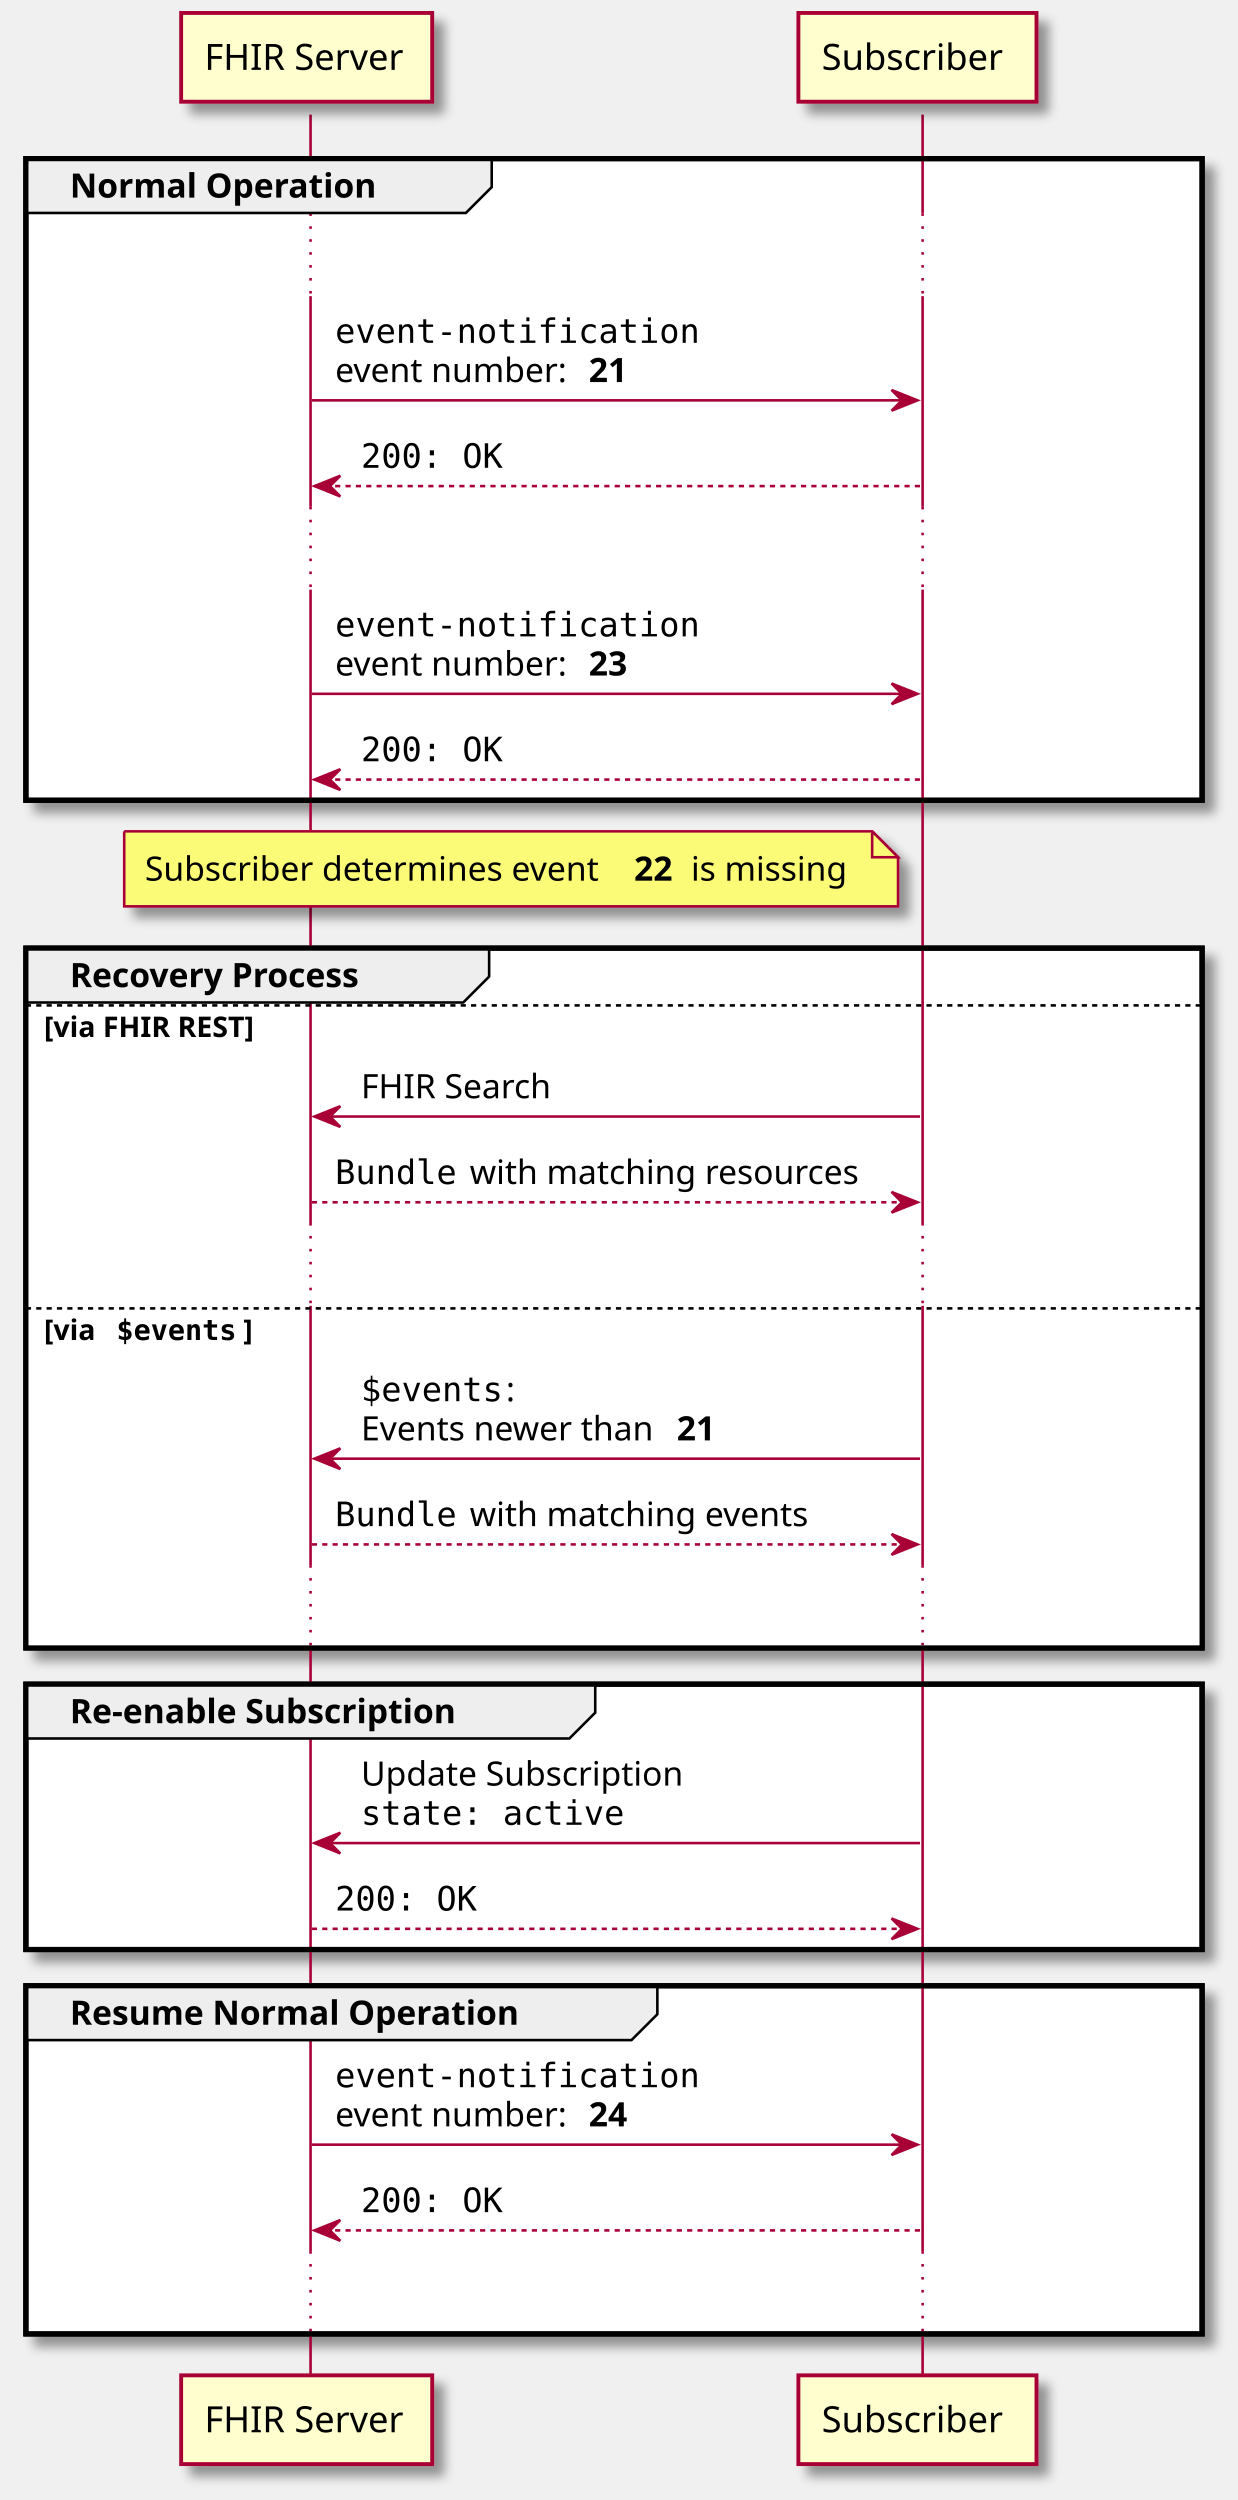
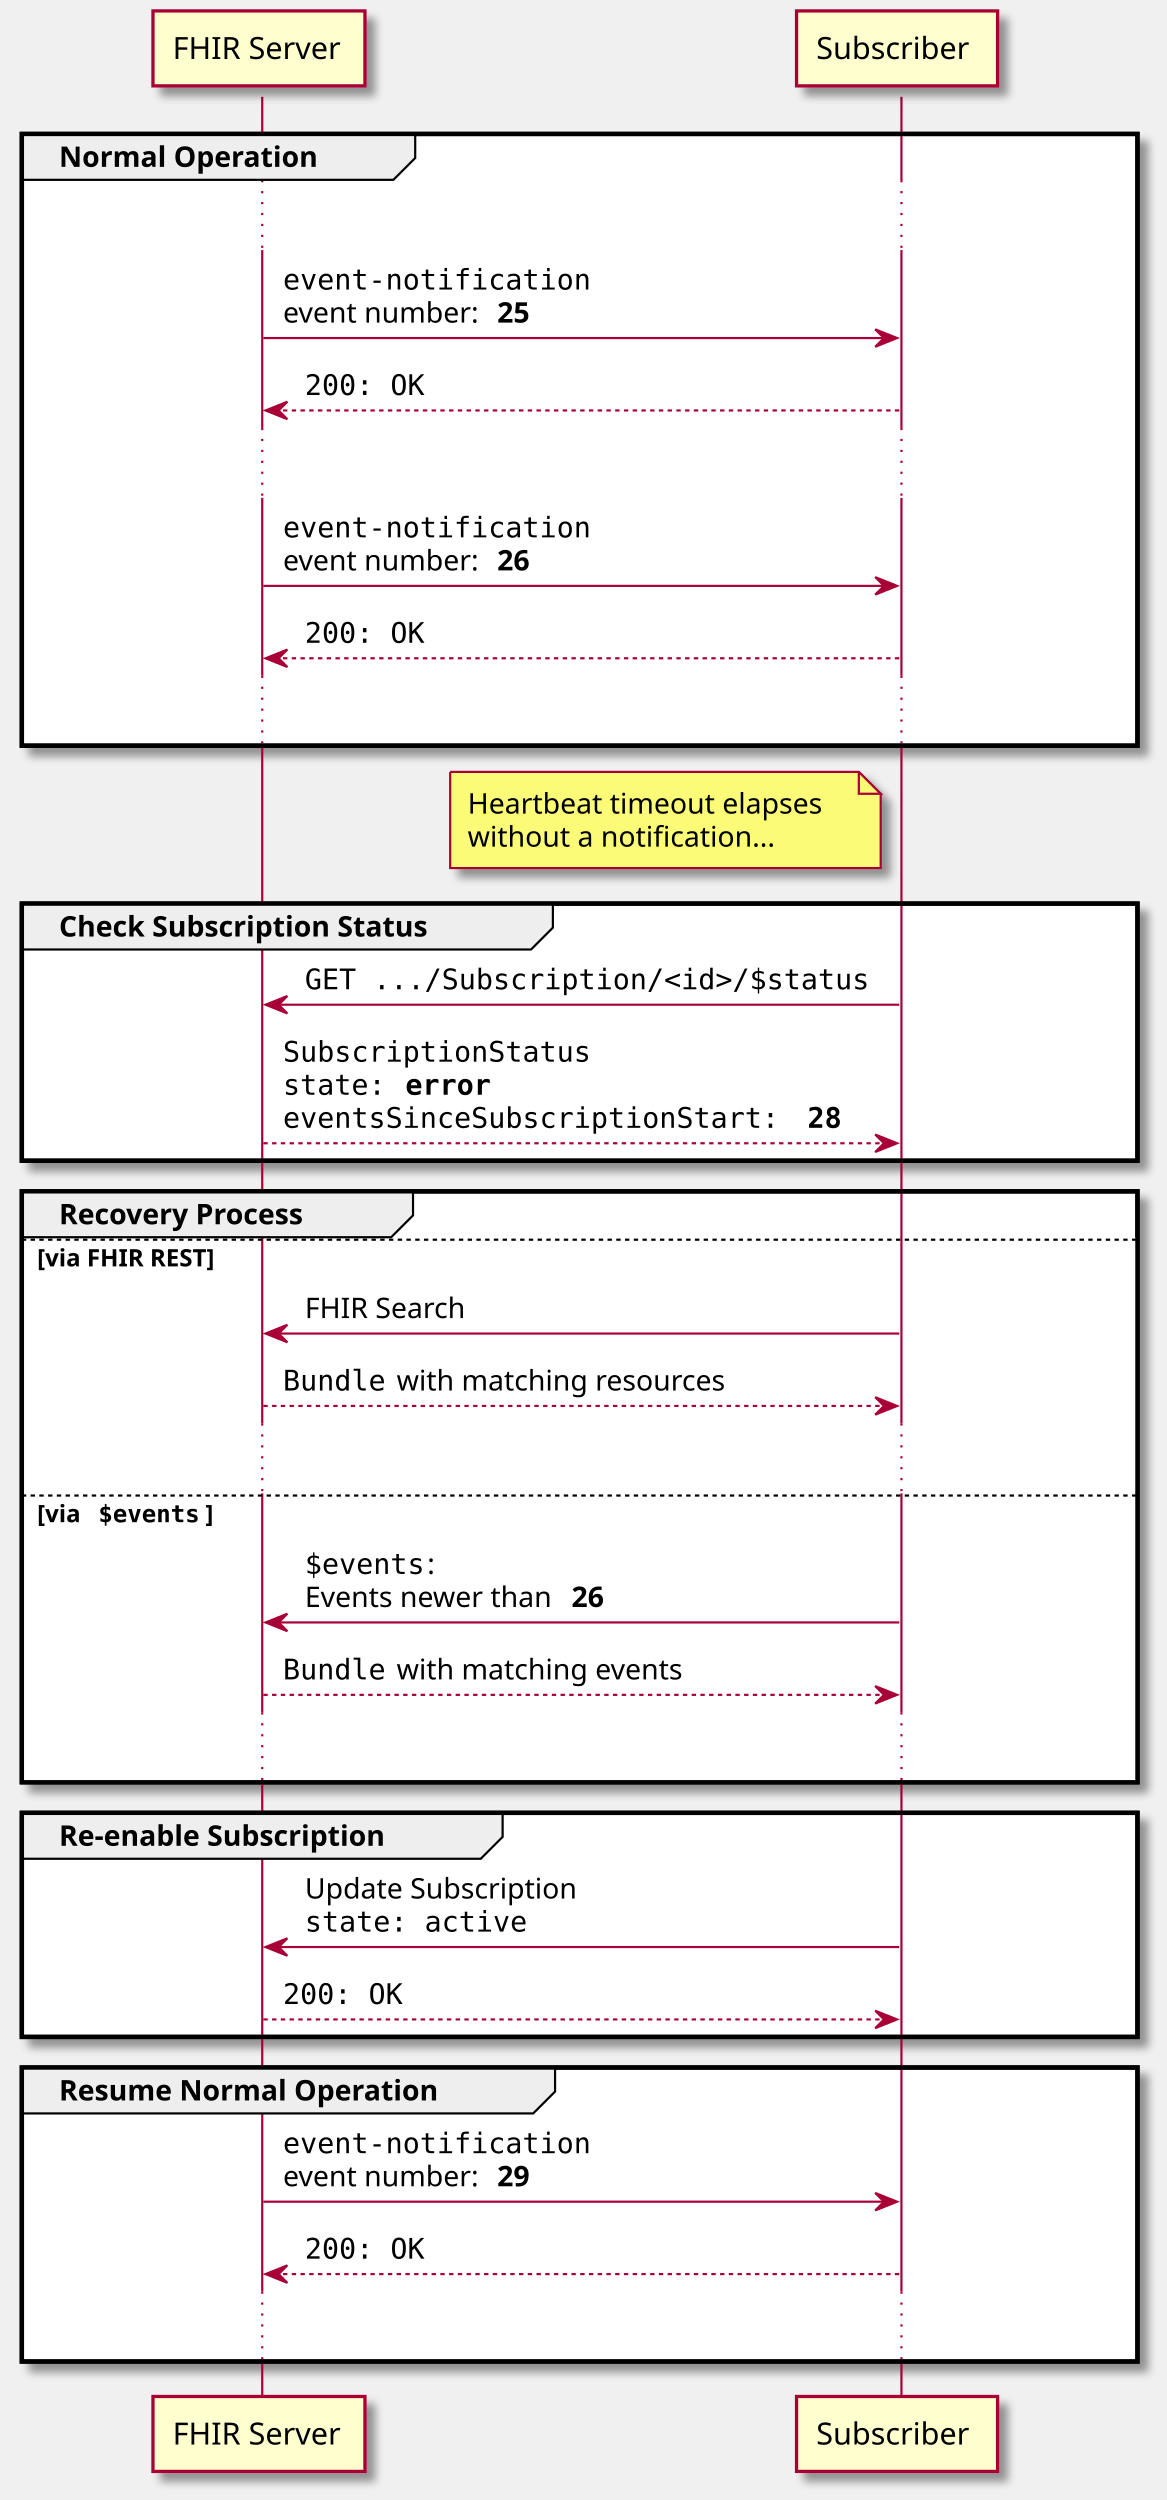
- <svg xmlns="http://www.w3.org/2000/svg" contentScriptType="application/ecmascript" contentStyleType="text/css" height="966px" preserveAspectRatio="none" style="width:478px;height:966px;background:#FFFFFF;" version="1.1" viewBox="0 0 478 966" width="478px" zoomAndPan="magnify">
+ <svg xmlns="http://www.w3.org/2000/svg" contentScriptType="application/ecmascript" contentStyleType="text/css" height="1144px" preserveAspectRatio="none" style="width:534px;height:1144px;background:#FFFFFF;" version="1.1" viewBox="0 0 534 1144" width="534px" zoomAndPan="magnify">
  <defs>
-     <filter height="300%" id="f13i89xhdrm1pb" width="300%" x="-1" y="-1">
+     <filter height="300%" id="f1j5vu3pxfs3w4" width="300%" x="-1" y="-1">
      <feGaussianBlur result="blurOut" stdDeviation="2.0" />
      <feColorMatrix in="blurOut" result="blurOut2" type="matrix" values="0 0 0 0 0 0 0 0 0 0 0 0 0 0 0 0 0 0 .4 0" />
      <feOffset dx="4.0" dy="4.0" in="blurOut2" result="blurOut3" />
      <feBlend in="SourceGraphic" in2="blurOut3" mode="normal" />
    </filter>
  </defs>
  <g>
-     <rect fill="#FFFFFF" filter="url(#f13i89xhdrm1pb)" height="247.93" style="stroke:#000000;stroke-width:2.0;" width="454.5" x="10" y="61.297" />
-     <rect fill="#FFFFFF" filter="url(#f13i89xhdrm1pb)" height="270.406" style="stroke:#000000;stroke-width:2.0;" width="454.5" x="10" y="366.359" />
-     <rect fill="#FFFFFF" height="117.07" style="stroke:none;stroke-width:1.0;" width="454.5" x="10" y="387.492" />
-     <rect fill="#FFFFFF" height="132.203" style="stroke:none;stroke-width:1.0;" width="454.5" x="10" y="504.562" />
-     <rect fill="#FFFFFF" filter="url(#f13i89xhdrm1pb)" height="102.531" style="stroke:#000000;stroke-width:2.0;" width="454.5" x="10" y="650.766" />
-     <rect fill="#FFFFFF" filter="url(#f13i89xhdrm1pb)" height="134.531" style="stroke:#000000;stroke-width:2.0;" width="454.5" x="10" y="767.297" />
+     <rect fill="#FFFFFF" filter="url(#f1j5vu3pxfs3w4)" height="279.93" style="stroke:#000000;stroke-width:2.0;" width="510.5" x="10" y="61.297" />
+     <rect fill="#FFFFFF" filter="url(#f1j5vu3pxfs3w4)" height="117.664" style="stroke:#000000;stroke-width:2.0;" width="510.5" x="10" y="413.492" />
+     <rect fill="#FFFFFF" filter="url(#f1j5vu3pxfs3w4)" height="270.406" style="stroke:#000000;stroke-width:2.0;" width="510.5" x="10" y="545.156" />
+     <rect fill="#FFFFFF" height="117.07" style="stroke:none;stroke-width:1.0;" width="510.5" x="10" y="566.289" />
+     <rect fill="#FFFFFF" height="132.203" style="stroke:none;stroke-width:1.0;" width="510.5" x="10" y="683.359" />
+     <rect fill="#FFFFFF" filter="url(#f1j5vu3pxfs3w4)" height="102.531" style="stroke:#000000;stroke-width:2.0;" width="510.5" x="10" y="829.562" />
+     <rect fill="#FFFFFF" filter="url(#f1j5vu3pxfs3w4)" height="134.531" style="stroke:#000000;stroke-width:2.0;" width="510.5" x="10" y="946.094" />
    <line style="stroke:#A80036;stroke-width:1.0;" x1="120" x2="120" y1="44.297" y2="82.43" />
    <line style="stroke:#A80036;stroke-width:1.0;stroke-dasharray:1.0,4.0;" x1="120" x2="120" y1="82.43" y2="114.43" />
    <line style="stroke:#A80036;stroke-width:1.0;" x1="120" x2="120" y1="114.43" y2="195.828" />
    <line style="stroke:#A80036;stroke-width:1.0;stroke-dasharray:1.0,4.0;" x1="120" x2="120" y1="195.828" y2="227.828" />
-     <line style="stroke:#A80036;stroke-width:1.0;" x1="120" x2="120" y1="227.828" y2="472.562" />
-     <line style="stroke:#A80036;stroke-width:1.0;stroke-dasharray:1.0,4.0;" x1="120" x2="120" y1="472.562" y2="504.562" />
-     <line style="stroke:#A80036;stroke-width:1.0;" x1="120" x2="120" y1="504.562" y2="604.766" />
-     <line style="stroke:#A80036;stroke-width:1.0;stroke-dasharray:1.0,4.0;" x1="120" x2="120" y1="604.766" y2="636.766" />
-     <line style="stroke:#A80036;stroke-width:1.0;" x1="120" x2="120" y1="636.766" y2="869.828" />
-     <line style="stroke:#A80036;stroke-width:1.0;stroke-dasharray:1.0,4.0;" x1="120" x2="120" y1="869.828" y2="901.828" />
-     <line style="stroke:#A80036;stroke-width:1.0;" x1="120" x2="120" y1="901.828" y2="918.828" />
-     <line style="stroke:#A80036;stroke-width:1.0;" x1="356.5" x2="356.5" y1="44.297" y2="82.43" />
-     <line style="stroke:#A80036;stroke-width:1.0;stroke-dasharray:1.0,4.0;" x1="356.5" x2="356.5" y1="82.43" y2="114.43" />
-     <line style="stroke:#A80036;stroke-width:1.0;" x1="356.5" x2="356.5" y1="114.43" y2="195.828" />
-     <line style="stroke:#A80036;stroke-width:1.0;stroke-dasharray:1.0,4.0;" x1="356.5" x2="356.5" y1="195.828" y2="227.828" />
-     <line style="stroke:#A80036;stroke-width:1.0;" x1="356.5" x2="356.5" y1="227.828" y2="472.562" />
-     <line style="stroke:#A80036;stroke-width:1.0;stroke-dasharray:1.0,4.0;" x1="356.5" x2="356.5" y1="472.562" y2="504.562" />
-     <line style="stroke:#A80036;stroke-width:1.0;" x1="356.5" x2="356.5" y1="504.562" y2="604.766" />
-     <line style="stroke:#A80036;stroke-width:1.0;stroke-dasharray:1.0,4.0;" x1="356.5" x2="356.5" y1="604.766" y2="636.766" />
-     <line style="stroke:#A80036;stroke-width:1.0;" x1="356.5" x2="356.5" y1="636.766" y2="869.828" />
-     <line style="stroke:#A80036;stroke-width:1.0;stroke-dasharray:1.0,4.0;" x1="356.5" x2="356.5" y1="869.828" y2="901.828" />
-     <line style="stroke:#A80036;stroke-width:1.0;" x1="356.5" x2="356.5" y1="901.828" y2="918.828" />
-     <rect fill="#FEFECE" filter="url(#f13i89xhdrm1pb)" height="34.297" style="stroke:#A80036;stroke-width:1.5;" width="97" x="70" y="5" />
+     <line style="stroke:#A80036;stroke-width:1.0;" x1="120" x2="120" y1="227.828" y2="309.227" />
+     <line style="stroke:#A80036;stroke-width:1.0;stroke-dasharray:1.0,4.0;" x1="120" x2="120" y1="309.227" y2="341.227" />
+     <line style="stroke:#A80036;stroke-width:1.0;" x1="120" x2="120" y1="341.227" y2="651.359" />
+     <line style="stroke:#A80036;stroke-width:1.0;stroke-dasharray:1.0,4.0;" x1="120" x2="120" y1="651.359" y2="683.359" />
+     <line style="stroke:#A80036;stroke-width:1.0;" x1="120" x2="120" y1="683.359" y2="783.562" />
+     <line style="stroke:#A80036;stroke-width:1.0;stroke-dasharray:1.0,4.0;" x1="120" x2="120" y1="783.562" y2="815.562" />
+     <line style="stroke:#A80036;stroke-width:1.0;" x1="120" x2="120" y1="815.562" y2="1048.625" />
+     <line style="stroke:#A80036;stroke-width:1.0;stroke-dasharray:1.0,4.0;" x1="120" x2="120" y1="1048.625" y2="1080.625" />
+     <line style="stroke:#A80036;stroke-width:1.0;" x1="120" x2="120" y1="1080.625" y2="1097.625" />
+     <line style="stroke:#A80036;stroke-width:1.0;" x1="412.5" x2="412.5" y1="44.297" y2="82.43" />
+     <line style="stroke:#A80036;stroke-width:1.0;stroke-dasharray:1.0,4.0;" x1="412.5" x2="412.5" y1="82.43" y2="114.43" />
+     <line style="stroke:#A80036;stroke-width:1.0;" x1="412.5" x2="412.5" y1="114.43" y2="195.828" />
+     <line style="stroke:#A80036;stroke-width:1.0;stroke-dasharray:1.0,4.0;" x1="412.5" x2="412.5" y1="195.828" y2="227.828" />
+     <line style="stroke:#A80036;stroke-width:1.0;" x1="412.5" x2="412.5" y1="227.828" y2="309.227" />
+     <line style="stroke:#A80036;stroke-width:1.0;stroke-dasharray:1.0,4.0;" x1="412.5" x2="412.5" y1="309.227" y2="341.227" />
+     <line style="stroke:#A80036;stroke-width:1.0;" x1="412.5" x2="412.5" y1="341.227" y2="651.359" />
+     <line style="stroke:#A80036;stroke-width:1.0;stroke-dasharray:1.0,4.0;" x1="412.5" x2="412.5" y1="651.359" y2="683.359" />
+     <line style="stroke:#A80036;stroke-width:1.0;" x1="412.5" x2="412.5" y1="683.359" y2="783.562" />
+     <line style="stroke:#A80036;stroke-width:1.0;stroke-dasharray:1.0,4.0;" x1="412.5" x2="412.5" y1="783.562" y2="815.562" />
+     <line style="stroke:#A80036;stroke-width:1.0;" x1="412.5" x2="412.5" y1="815.562" y2="1048.625" />
+     <line style="stroke:#A80036;stroke-width:1.0;stroke-dasharray:1.0,4.0;" x1="412.5" x2="412.5" y1="1048.625" y2="1080.625" />
+     <line style="stroke:#A80036;stroke-width:1.0;" x1="412.5" x2="412.5" y1="1080.625" y2="1097.625" />
+     <rect fill="#FEFECE" filter="url(#f1j5vu3pxfs3w4)" height="34.297" style="stroke:#A80036;stroke-width:1.5;" width="97" x="70" y="5" />
    <text fill="#000000" font-family="sans-serif" font-size="14" lengthAdjust="spacing" textLength="79" x="79" y="26.995">FHIR Server</text>
-     <rect fill="#FEFECE" filter="url(#f13i89xhdrm1pb)" height="34.297" style="stroke:#A80036;stroke-width:1.5;" width="97" x="70" y="917.828" />
-     <text fill="#000000" font-family="sans-serif" font-size="14" lengthAdjust="spacing" textLength="79" x="79" y="939.823">FHIR Server</text>
-     <rect fill="#FEFECE" filter="url(#f13i89xhdrm1pb)" height="34.297" style="stroke:#A80036;stroke-width:1.5;" width="92" x="308.5" y="5" />
-     <text fill="#000000" font-family="sans-serif" font-size="14" lengthAdjust="spacing" textLength="74" x="317.5" y="26.995">Subscriber</text>
-     <rect fill="#FEFECE" filter="url(#f13i89xhdrm1pb)" height="34.297" style="stroke:#A80036;stroke-width:1.5;" width="92" x="308.5" y="917.828" />
-     <text fill="#000000" font-family="sans-serif" font-size="14" lengthAdjust="spacing" textLength="74" x="317.5" y="939.823">Subscriber</text>
+     <rect fill="#FEFECE" filter="url(#f1j5vu3pxfs3w4)" height="34.297" style="stroke:#A80036;stroke-width:1.5;" width="97" x="70" y="1096.625" />
+     <text fill="#000000" font-family="sans-serif" font-size="14" lengthAdjust="spacing" textLength="79" x="79" y="1118.62">FHIR Server</text>
+     <rect fill="#FEFECE" filter="url(#f1j5vu3pxfs3w4)" height="34.297" style="stroke:#A80036;stroke-width:1.5;" width="92" x="364.5" y="5" />
+     <text fill="#000000" font-family="sans-serif" font-size="14" lengthAdjust="spacing" textLength="74" x="373.5" y="26.995">Subscriber</text>
+     <rect fill="#FEFECE" filter="url(#f1j5vu3pxfs3w4)" height="34.297" style="stroke:#A80036;stroke-width:1.5;" width="92" x="364.5" y="1096.625" />
+     <text fill="#000000" font-family="sans-serif" font-size="14" lengthAdjust="spacing" textLength="74" x="373.5" y="1118.62">Subscriber</text>
    <path d="M10,61.297 L190,61.297 L190,72.297 L180,82.297 L10,82.297 L10,61.297 " fill="#EEEEEE" style="stroke:#000000;stroke-width:1.0;" />
-     <rect fill="none" height="247.93" style="stroke:#000000;stroke-width:2.0;" width="454.5" x="10" y="61.297" />
+     <rect fill="none" height="279.93" style="stroke:#000000;stroke-width:2.0;" width="510.5" x="10" y="61.297" />
    <text fill="#000000" font-family="sans-serif" font-size="13" font-weight="bold" lengthAdjust="spacing" textLength="131" x="27" y="76.364">Normal Operation</text>
-     <polygon fill="#A80036" points="344.5,150.695,354.5,154.695,344.5,158.695,348.5,154.695" style="stroke:#A80036;stroke-width:1.0;" />
-     <line style="stroke:#A80036;stroke-width:1.0;" x1="120.5" x2="350.5" y1="154.695" y2="154.695" />
+     <polygon fill="#A80036" points="400.5,150.695,410.5,154.695,400.5,158.695,404.5,154.695" style="stroke:#A80036;stroke-width:1.0;" />
+     <line style="stroke:#A80036;stroke-width:1.0;" x1="120.5" x2="406.5" y1="154.695" y2="154.695" />
    <text fill="#000000" font-family="monospace" font-size="13" lengthAdjust="spacing" textLength="144" x="129.5" y="132.497">event-notification</text>
    <text fill="#000000" font-family="sans-serif" font-size="13" lengthAdjust="spacing" textLength="94" x="129.5" y="147.629">event number:</text>
-     <text fill="#000000" font-family="sans-serif" font-size="13" font-weight="bold" lengthAdjust="spacing" textLength="18" x="227.5" y="147.629">21</text>
+     <text fill="#000000" font-family="sans-serif" font-size="13" font-weight="bold" lengthAdjust="spacing" textLength="18" x="227.5" y="147.629">25</text>
    <polygon fill="#A80036" points="131.5,183.828,121.5,187.828,131.5,191.828,127.5,187.828" style="stroke:#A80036;stroke-width:1.0;" />
-     <line style="stroke:#A80036;stroke-width:1.0;stroke-dasharray:2.0,2.0;" x1="125.5" x2="355.5" y1="187.828" y2="187.828" />
+     <line style="stroke:#A80036;stroke-width:1.0;stroke-dasharray:2.0,2.0;" x1="125.5" x2="411.5" y1="187.828" y2="187.828" />
    <text fill="#000000" font-family="monospace" font-size="13" lengthAdjust="spacing" textLength="56" x="139.5" y="180.762">200: OK</text>
-     <polygon fill="#A80036" points="344.5,264.094,354.5,268.094,344.5,272.094,348.5,268.094" style="stroke:#A80036;stroke-width:1.0;" />
-     <line style="stroke:#A80036;stroke-width:1.0;" x1="120.5" x2="350.5" y1="268.094" y2="268.094" />
+     <polygon fill="#A80036" points="400.5,264.094,410.5,268.094,400.5,272.094,404.5,268.094" style="stroke:#A80036;stroke-width:1.0;" />
+     <line style="stroke:#A80036;stroke-width:1.0;" x1="120.5" x2="406.5" y1="268.094" y2="268.094" />
    <text fill="#000000" font-family="monospace" font-size="13" lengthAdjust="spacing" textLength="144" x="129.5" y="245.895">event-notification</text>
    <text fill="#000000" font-family="sans-serif" font-size="13" lengthAdjust="spacing" textLength="94" x="129.5" y="261.028">event number:</text>
-     <text fill="#000000" font-family="sans-serif" font-size="13" font-weight="bold" lengthAdjust="spacing" textLength="18" x="227.5" y="261.028">23</text>
+     <text fill="#000000" font-family="sans-serif" font-size="13" font-weight="bold" lengthAdjust="spacing" textLength="18" x="227.5" y="261.028">26</text>
    <polygon fill="#A80036" points="131.5,297.227,121.5,301.227,131.5,305.227,127.5,301.227" style="stroke:#A80036;stroke-width:1.0;" />
-     <line style="stroke:#A80036;stroke-width:1.0;stroke-dasharray:2.0,2.0;" x1="125.5" x2="355.5" y1="301.227" y2="301.227" />
+     <line style="stroke:#A80036;stroke-width:1.0;stroke-dasharray:2.0,2.0;" x1="125.5" x2="411.5" y1="301.227" y2="301.227" />
    <text fill="#000000" font-family="monospace" font-size="13" lengthAdjust="spacing" textLength="56" x="139.5" y="294.161">200: OK</text>
-     <path d="M48,321.227 L48,350.227 L347,350.227 L347,331.227 L337,321.227 L48,321.227 " fill="#FBFB77" filter="url(#f13i89xhdrm1pb)" style="stroke:#A80036;stroke-width:1.0;" />
-     <path d="M337,321.227 L337,331.227 L347,331.227 L337,321.227 " fill="#FBFB77" style="stroke:#A80036;stroke-width:1.0;" />
-     <text fill="#000000" font-family="sans-serif" font-size="13" lengthAdjust="spacing" textLength="185" x="56" y="340.293">Subscriber determines event</text>
-     <text fill="#000000" font-family="sans-serif" font-size="13" font-weight="bold" lengthAdjust="spacing" textLength="18" x="245" y="340.293">22</text>
-     <text fill="#000000" font-family="sans-serif" font-size="13" lengthAdjust="spacing" textLength="63" x="267" y="340.293">is missing</text>
-     <path d="M10,366.359 L189,366.359 L189,377.359 L179,387.359 L10,387.359 L10,366.359 " fill="#EEEEEE" style="stroke:#000000;stroke-width:1.0;" />
-     <rect fill="none" height="270.406" style="stroke:#000000;stroke-width:2.0;" width="454.5" x="10" y="366.359" />
-     <text fill="#000000" font-family="sans-serif" font-size="13" font-weight="bold" lengthAdjust="spacing" textLength="130" x="27" y="381.426">Recovery Process</text>
-     <line style="stroke:#000000;stroke-width:1.0;stroke-dasharray:2.0,2.0;" x1="10" x2="464.5" y1="388.492" y2="388.492" />
-     <text fill="#000000" font-family="sans-serif" font-size="11" font-weight="bold" lengthAdjust="spacing" textLength="98" x="17" y="400.703">[via FHIR REST]</text>
-     <polygon fill="#A80036" points="131.5,427.43,121.5,431.43,131.5,435.43,127.5,431.43" style="stroke:#A80036;stroke-width:1.0;" />
-     <line style="stroke:#A80036;stroke-width:1.0;" x1="125.5" x2="355.5" y1="431.43" y2="431.43" />
-     <text fill="#000000" font-family="sans-serif" font-size="13" lengthAdjust="spacing" textLength="77" x="139.5" y="424.364">FHIR Search</text>
-     <polygon fill="#A80036" points="344.5,460.562,354.5,464.562,344.5,468.562,348.5,464.562" style="stroke:#A80036;stroke-width:1.0;" />
-     <line style="stroke:#A80036;stroke-width:1.0;stroke-dasharray:2.0,2.0;" x1="120.5" x2="350.5" y1="464.562" y2="464.562" />
-     <text fill="#000000" font-family="monospace" font-size="13" lengthAdjust="spacing" textLength="48" x="129.5" y="457.497">Bundle</text>
-     <text fill="#000000" font-family="sans-serif" font-size="13" lengthAdjust="spacing" textLength="156" x="181.5" y="457.497">with matching resources</text>
-     <line style="stroke:#000000;stroke-width:1.0;stroke-dasharray:2.0,2.0;" x1="10" x2="464.5" y1="505.562" y2="505.562" />
-     <text fill="#000000" font-family="sans-serif" font-size="11" font-weight="bold" lengthAdjust="spacing" textLength="24" x="17" y="517.773">[via</text>
-     <text fill="#000000" font-family="monospace" font-size="11" font-weight="bold" lengthAdjust="spacing" textLength="49" x="45" y="517.773">$events</text>
-     <text fill="#000000" font-family="sans-serif" font-size="11" font-weight="bold" lengthAdjust="spacing" textLength="5" x="94" y="517.773">]</text>
-     <polygon fill="#A80036" points="131.5,559.633,121.5,563.633,131.5,567.633,127.5,563.633" style="stroke:#A80036;stroke-width:1.0;" />
-     <line style="stroke:#A80036;stroke-width:1.0;" x1="125.5" x2="355.5" y1="563.633" y2="563.633" />
-     <text fill="#000000" font-family="monospace" font-size="13" lengthAdjust="spacing" textLength="56" x="139.5" y="541.434">$events</text>
-     <text fill="#000000" font-family="sans-serif" font-size="13" lengthAdjust="spacing" textLength="4" x="195.5" y="541.434">:</text>
-     <text fill="#000000" font-family="sans-serif" font-size="13" lengthAdjust="spacing" textLength="118" x="139.5" y="556.567">Events newer than</text>
-     <text fill="#000000" font-family="sans-serif" font-size="13" font-weight="bold" lengthAdjust="spacing" textLength="18" x="261.5" y="556.567">21</text>
-     <polygon fill="#A80036" points="344.5,592.766,354.5,596.766,344.5,600.766,348.5,596.766" style="stroke:#A80036;stroke-width:1.0;" />
-     <line style="stroke:#A80036;stroke-width:1.0;stroke-dasharray:2.0,2.0;" x1="120.5" x2="350.5" y1="596.766" y2="596.766" />
-     <text fill="#000000" font-family="monospace" font-size="13" lengthAdjust="spacing" textLength="48" x="129.5" y="589.7">Bundle</text>
-     <text fill="#000000" font-family="sans-serif" font-size="13" lengthAdjust="spacing" textLength="136" x="181.5" y="589.7">with matching events</text>
-     <path d="M10,650.766 L230,650.766 L230,661.766 L220,671.766 L10,671.766 L10,650.766 " fill="#EEEEEE" style="stroke:#000000;stroke-width:1.0;" />
-     <rect fill="none" height="102.531" style="stroke:#000000;stroke-width:2.0;" width="454.5" x="10" y="650.766" />
-     <text fill="#000000" font-family="sans-serif" font-size="13" font-weight="bold" lengthAdjust="spacing" textLength="171" x="27" y="665.832">Re-enable Subscription</text>
-     <polygon fill="#A80036" points="131.5,708.164,121.5,712.164,131.5,716.164,127.5,712.164" style="stroke:#A80036;stroke-width:1.0;" />
-     <line style="stroke:#A80036;stroke-width:1.0;" x1="125.5" x2="355.5" y1="712.164" y2="712.164" />
-     <text fill="#000000" font-family="sans-serif" font-size="13" lengthAdjust="spacing" textLength="130" x="139.5" y="689.965">Update Subscription</text>
-     <text fill="#000000" font-family="monospace" font-size="13" lengthAdjust="spacing" textLength="104" x="139.5" y="705.098">state: active</text>
-     <polygon fill="#A80036" points="344.5,741.297,354.5,745.297,344.5,749.297,348.5,745.297" style="stroke:#A80036;stroke-width:1.0;" />
-     <line style="stroke:#A80036;stroke-width:1.0;stroke-dasharray:2.0,2.0;" x1="120.5" x2="350.5" y1="745.297" y2="745.297" />
-     <text fill="#000000" font-family="monospace" font-size="13" lengthAdjust="spacing" textLength="56" x="129.5" y="738.231">200: OK</text>
-     <path d="M10,767.297 L254,767.297 L254,778.297 L244,788.297 L10,788.297 L10,767.297 " fill="#EEEEEE" style="stroke:#000000;stroke-width:1.0;" />
-     <rect fill="none" height="134.531" style="stroke:#000000;stroke-width:2.0;" width="454.5" x="10" y="767.297" />
-     <text fill="#000000" font-family="sans-serif" font-size="13" font-weight="bold" lengthAdjust="spacing" textLength="195" x="27" y="782.364">Resume Normal Operation</text>
-     <polygon fill="#A80036" points="344.5,824.695,354.5,828.695,344.5,832.695,348.5,828.695" style="stroke:#A80036;stroke-width:1.0;" />
-     <line style="stroke:#A80036;stroke-width:1.0;" x1="120.5" x2="350.5" y1="828.695" y2="828.695" />
-     <text fill="#000000" font-family="monospace" font-size="13" lengthAdjust="spacing" textLength="144" x="129.5" y="806.497">event-notification</text>
-     <text fill="#000000" font-family="sans-serif" font-size="13" lengthAdjust="spacing" textLength="94" x="129.5" y="821.629">event number:</text>
-     <text fill="#000000" font-family="sans-serif" font-size="13" font-weight="bold" lengthAdjust="spacing" textLength="18" x="227.5" y="821.629">24</text>
-     <polygon fill="#A80036" points="131.5,857.828,121.5,861.828,131.5,865.828,127.5,861.828" style="stroke:#A80036;stroke-width:1.0;" />
-     <line style="stroke:#A80036;stroke-width:1.0;stroke-dasharray:2.0,2.0;" x1="125.5" x2="355.5" y1="861.828" y2="861.828" />
-     <text fill="#000000" font-family="monospace" font-size="13" lengthAdjust="spacing" textLength="56" x="139.5" y="854.762">200: OK</text>
+     <path d="M206,353.227 L206,397.227 L403,397.227 L403,363.227 L393,353.227 L206,353.227 " fill="#FBFB77" filter="url(#f1j5vu3pxfs3w4)" style="stroke:#A80036;stroke-width:1.0;" />
+     <path d="M393,353.227 L393,363.227 L403,363.227 L393,353.227 " fill="#FBFB77" style="stroke:#A80036;stroke-width:1.0;" />
+     <text fill="#000000" font-family="sans-serif" font-size="13" lengthAdjust="spacing" textLength="172" x="214" y="372.293">Heartbeat timeout elapses</text>
+     <text fill="#000000" font-family="sans-serif" font-size="13" lengthAdjust="spacing" textLength="144" x="214" y="387.426">without a notification...</text>
+     <path d="M10,413.492 L253,413.492 L253,424.492 L243,434.492 L10,434.492 L10,413.492 " fill="#EEEEEE" style="stroke:#000000;stroke-width:1.0;" />
+     <rect fill="none" height="117.664" style="stroke:#000000;stroke-width:2.0;" width="510.5" x="10" y="413.492" />
+     <text fill="#000000" font-family="sans-serif" font-size="13" font-weight="bold" lengthAdjust="spacing" textLength="194" x="27" y="428.559">Check Subscription Status</text>
+     <polygon fill="#A80036" points="131.5,455.758,121.5,459.758,131.5,463.758,127.5,459.758" style="stroke:#A80036;stroke-width:1.0;" />
+     <line style="stroke:#A80036;stroke-width:1.0;" x1="125.5" x2="411.5" y1="459.758" y2="459.758" />
+     <text fill="#000000" font-family="monospace" font-size="13" lengthAdjust="spacing" textLength="264" x="139.5" y="452.692">GET .../Subscription/&lt;id&gt;/$status</text>
+     <polygon fill="#A80036" points="400.5,519.156,410.5,523.156,400.5,527.156,404.5,523.156" style="stroke:#A80036;stroke-width:1.0;" />
+     <line style="stroke:#A80036;stroke-width:1.0;stroke-dasharray:2.0,2.0;" x1="120.5" x2="406.5" y1="523.156" y2="523.156" />
+     <text fill="#000000" font-family="monospace" font-size="13" lengthAdjust="spacing" textLength="144" x="129.5" y="485.825">SubscriptionStatus</text>
+     <text fill="#000000" font-family="monospace" font-size="13" lengthAdjust="spacing" textLength="48" x="129.5" y="500.957">state:</text>
+     <text fill="#000000" font-family="monospace" font-size="13" font-weight="bold" lengthAdjust="spacing" textLength="40" x="185.5" y="500.957">error</text>
+     <text fill="#000000" font-family="monospace" font-size="13" lengthAdjust="spacing" textLength="232" x="129.5" y="516.09">eventsSinceSubscriptionStart:</text>
+     <text fill="#000000" font-family="monospace" font-size="13" font-weight="bold" lengthAdjust="spacing" textLength="16" x="369.5" y="516.09">28</text>
+     <path d="M10,545.156 L189,545.156 L189,556.156 L179,566.156 L10,566.156 L10,545.156 " fill="#EEEEEE" style="stroke:#000000;stroke-width:1.0;" />
+     <rect fill="none" height="270.406" style="stroke:#000000;stroke-width:2.0;" width="510.5" x="10" y="545.156" />
+     <text fill="#000000" font-family="sans-serif" font-size="13" font-weight="bold" lengthAdjust="spacing" textLength="130" x="27" y="560.223">Recovery Process</text>
+     <line style="stroke:#000000;stroke-width:1.0;stroke-dasharray:2.0,2.0;" x1="10" x2="520.5" y1="567.289" y2="567.289" />
+     <text fill="#000000" font-family="sans-serif" font-size="11" font-weight="bold" lengthAdjust="spacing" textLength="98" x="17" y="579.5">[via FHIR REST]</text>
+     <polygon fill="#A80036" points="131.5,606.227,121.5,610.227,131.5,614.227,127.5,610.227" style="stroke:#A80036;stroke-width:1.0;" />
+     <line style="stroke:#A80036;stroke-width:1.0;" x1="125.5" x2="411.5" y1="610.227" y2="610.227" />
+     <text fill="#000000" font-family="sans-serif" font-size="13" lengthAdjust="spacing" textLength="77" x="139.5" y="603.161">FHIR Search</text>
+     <polygon fill="#A80036" points="400.5,639.359,410.5,643.359,400.5,647.359,404.5,643.359" style="stroke:#A80036;stroke-width:1.0;" />
+     <line style="stroke:#A80036;stroke-width:1.0;stroke-dasharray:2.0,2.0;" x1="120.5" x2="406.5" y1="643.359" y2="643.359" />
+     <text fill="#000000" font-family="monospace" font-size="13" lengthAdjust="spacing" textLength="48" x="129.5" y="636.293">Bundle</text>
+     <text fill="#000000" font-family="sans-serif" font-size="13" lengthAdjust="spacing" textLength="156" x="181.5" y="636.293">with matching resources</text>
+     <line style="stroke:#000000;stroke-width:1.0;stroke-dasharray:2.0,2.0;" x1="10" x2="520.5" y1="684.359" y2="684.359" />
+     <text fill="#000000" font-family="sans-serif" font-size="11" font-weight="bold" lengthAdjust="spacing" textLength="24" x="17" y="696.57">[via</text>
+     <text fill="#000000" font-family="monospace" font-size="11" font-weight="bold" lengthAdjust="spacing" textLength="49" x="45" y="696.57">$events</text>
+     <text fill="#000000" font-family="sans-serif" font-size="11" font-weight="bold" lengthAdjust="spacing" textLength="5" x="94" y="696.57">]</text>
+     <polygon fill="#A80036" points="131.5,738.43,121.5,742.43,131.5,746.43,127.5,742.43" style="stroke:#A80036;stroke-width:1.0;" />
+     <line style="stroke:#A80036;stroke-width:1.0;" x1="125.5" x2="411.5" y1="742.43" y2="742.43" />
+     <text fill="#000000" font-family="monospace" font-size="13" lengthAdjust="spacing" textLength="56" x="139.5" y="720.231">$events</text>
+     <text fill="#000000" font-family="sans-serif" font-size="13" lengthAdjust="spacing" textLength="4" x="195.5" y="720.231">:</text>
+     <text fill="#000000" font-family="sans-serif" font-size="13" lengthAdjust="spacing" textLength="118" x="139.5" y="735.364">Events newer than</text>
+     <text fill="#000000" font-family="sans-serif" font-size="13" font-weight="bold" lengthAdjust="spacing" textLength="18" x="261.5" y="735.364">26</text>
+     <polygon fill="#A80036" points="400.5,771.562,410.5,775.562,400.5,779.562,404.5,775.562" style="stroke:#A80036;stroke-width:1.0;" />
+     <line style="stroke:#A80036;stroke-width:1.0;stroke-dasharray:2.0,2.0;" x1="120.5" x2="406.5" y1="775.562" y2="775.562" />
+     <text fill="#000000" font-family="monospace" font-size="13" lengthAdjust="spacing" textLength="48" x="129.5" y="768.497">Bundle</text>
+     <text fill="#000000" font-family="sans-serif" font-size="13" lengthAdjust="spacing" textLength="136" x="181.5" y="768.497">with matching events</text>
+     <path d="M10,829.562 L230,829.562 L230,840.562 L220,850.562 L10,850.562 L10,829.562 " fill="#EEEEEE" style="stroke:#000000;stroke-width:1.0;" />
+     <rect fill="none" height="102.531" style="stroke:#000000;stroke-width:2.0;" width="510.5" x="10" y="829.562" />
+     <text fill="#000000" font-family="sans-serif" font-size="13" font-weight="bold" lengthAdjust="spacing" textLength="171" x="27" y="844.629">Re-enable Subscription</text>
+     <polygon fill="#A80036" points="131.5,886.961,121.5,890.961,131.5,894.961,127.5,890.961" style="stroke:#A80036;stroke-width:1.0;" />
+     <line style="stroke:#A80036;stroke-width:1.0;" x1="125.5" x2="411.5" y1="890.961" y2="890.961" />
+     <text fill="#000000" font-family="sans-serif" font-size="13" lengthAdjust="spacing" textLength="130" x="139.5" y="868.762">Update Subscription</text>
+     <text fill="#000000" font-family="monospace" font-size="13" lengthAdjust="spacing" textLength="104" x="139.5" y="883.895">state: active</text>
+     <polygon fill="#A80036" points="400.5,920.094,410.5,924.094,400.5,928.094,404.5,924.094" style="stroke:#A80036;stroke-width:1.0;" />
+     <line style="stroke:#A80036;stroke-width:1.0;stroke-dasharray:2.0,2.0;" x1="120.5" x2="406.5" y1="924.094" y2="924.094" />
+     <text fill="#000000" font-family="monospace" font-size="13" lengthAdjust="spacing" textLength="56" x="129.5" y="917.028">200: OK</text>
+     <path d="M10,946.094 L254,946.094 L254,957.094 L244,967.094 L10,967.094 L10,946.094 " fill="#EEEEEE" style="stroke:#000000;stroke-width:1.0;" />
+     <rect fill="none" height="134.531" style="stroke:#000000;stroke-width:2.0;" width="510.5" x="10" y="946.094" />
+     <text fill="#000000" font-family="sans-serif" font-size="13" font-weight="bold" lengthAdjust="spacing" textLength="195" x="27" y="961.161">Resume Normal Operation</text>
+     <polygon fill="#A80036" points="400.5,1003.492,410.5,1007.492,400.5,1011.492,404.5,1007.492" style="stroke:#A80036;stroke-width:1.0;" />
+     <line style="stroke:#A80036;stroke-width:1.0;" x1="120.5" x2="406.5" y1="1007.492" y2="1007.492" />
+     <text fill="#000000" font-family="monospace" font-size="13" lengthAdjust="spacing" textLength="144" x="129.5" y="985.293">event-notification</text>
+     <text fill="#000000" font-family="sans-serif" font-size="13" lengthAdjust="spacing" textLength="94" x="129.5" y="1000.426">event number:</text>
+     <text fill="#000000" font-family="sans-serif" font-size="13" font-weight="bold" lengthAdjust="spacing" textLength="18" x="227.5" y="1000.426">29</text>
+     <polygon fill="#A80036" points="131.5,1036.625,121.5,1040.625,131.5,1044.625,127.5,1040.625" style="stroke:#A80036;stroke-width:1.0;" />
+     <line style="stroke:#A80036;stroke-width:1.0;stroke-dasharray:2.0,2.0;" x1="125.5" x2="411.5" y1="1040.625" y2="1040.625" />
+     <text fill="#000000" font-family="monospace" font-size="13" lengthAdjust="spacing" textLength="56" x="139.5" y="1033.559">200: OK</text>
  </g>
</svg>
